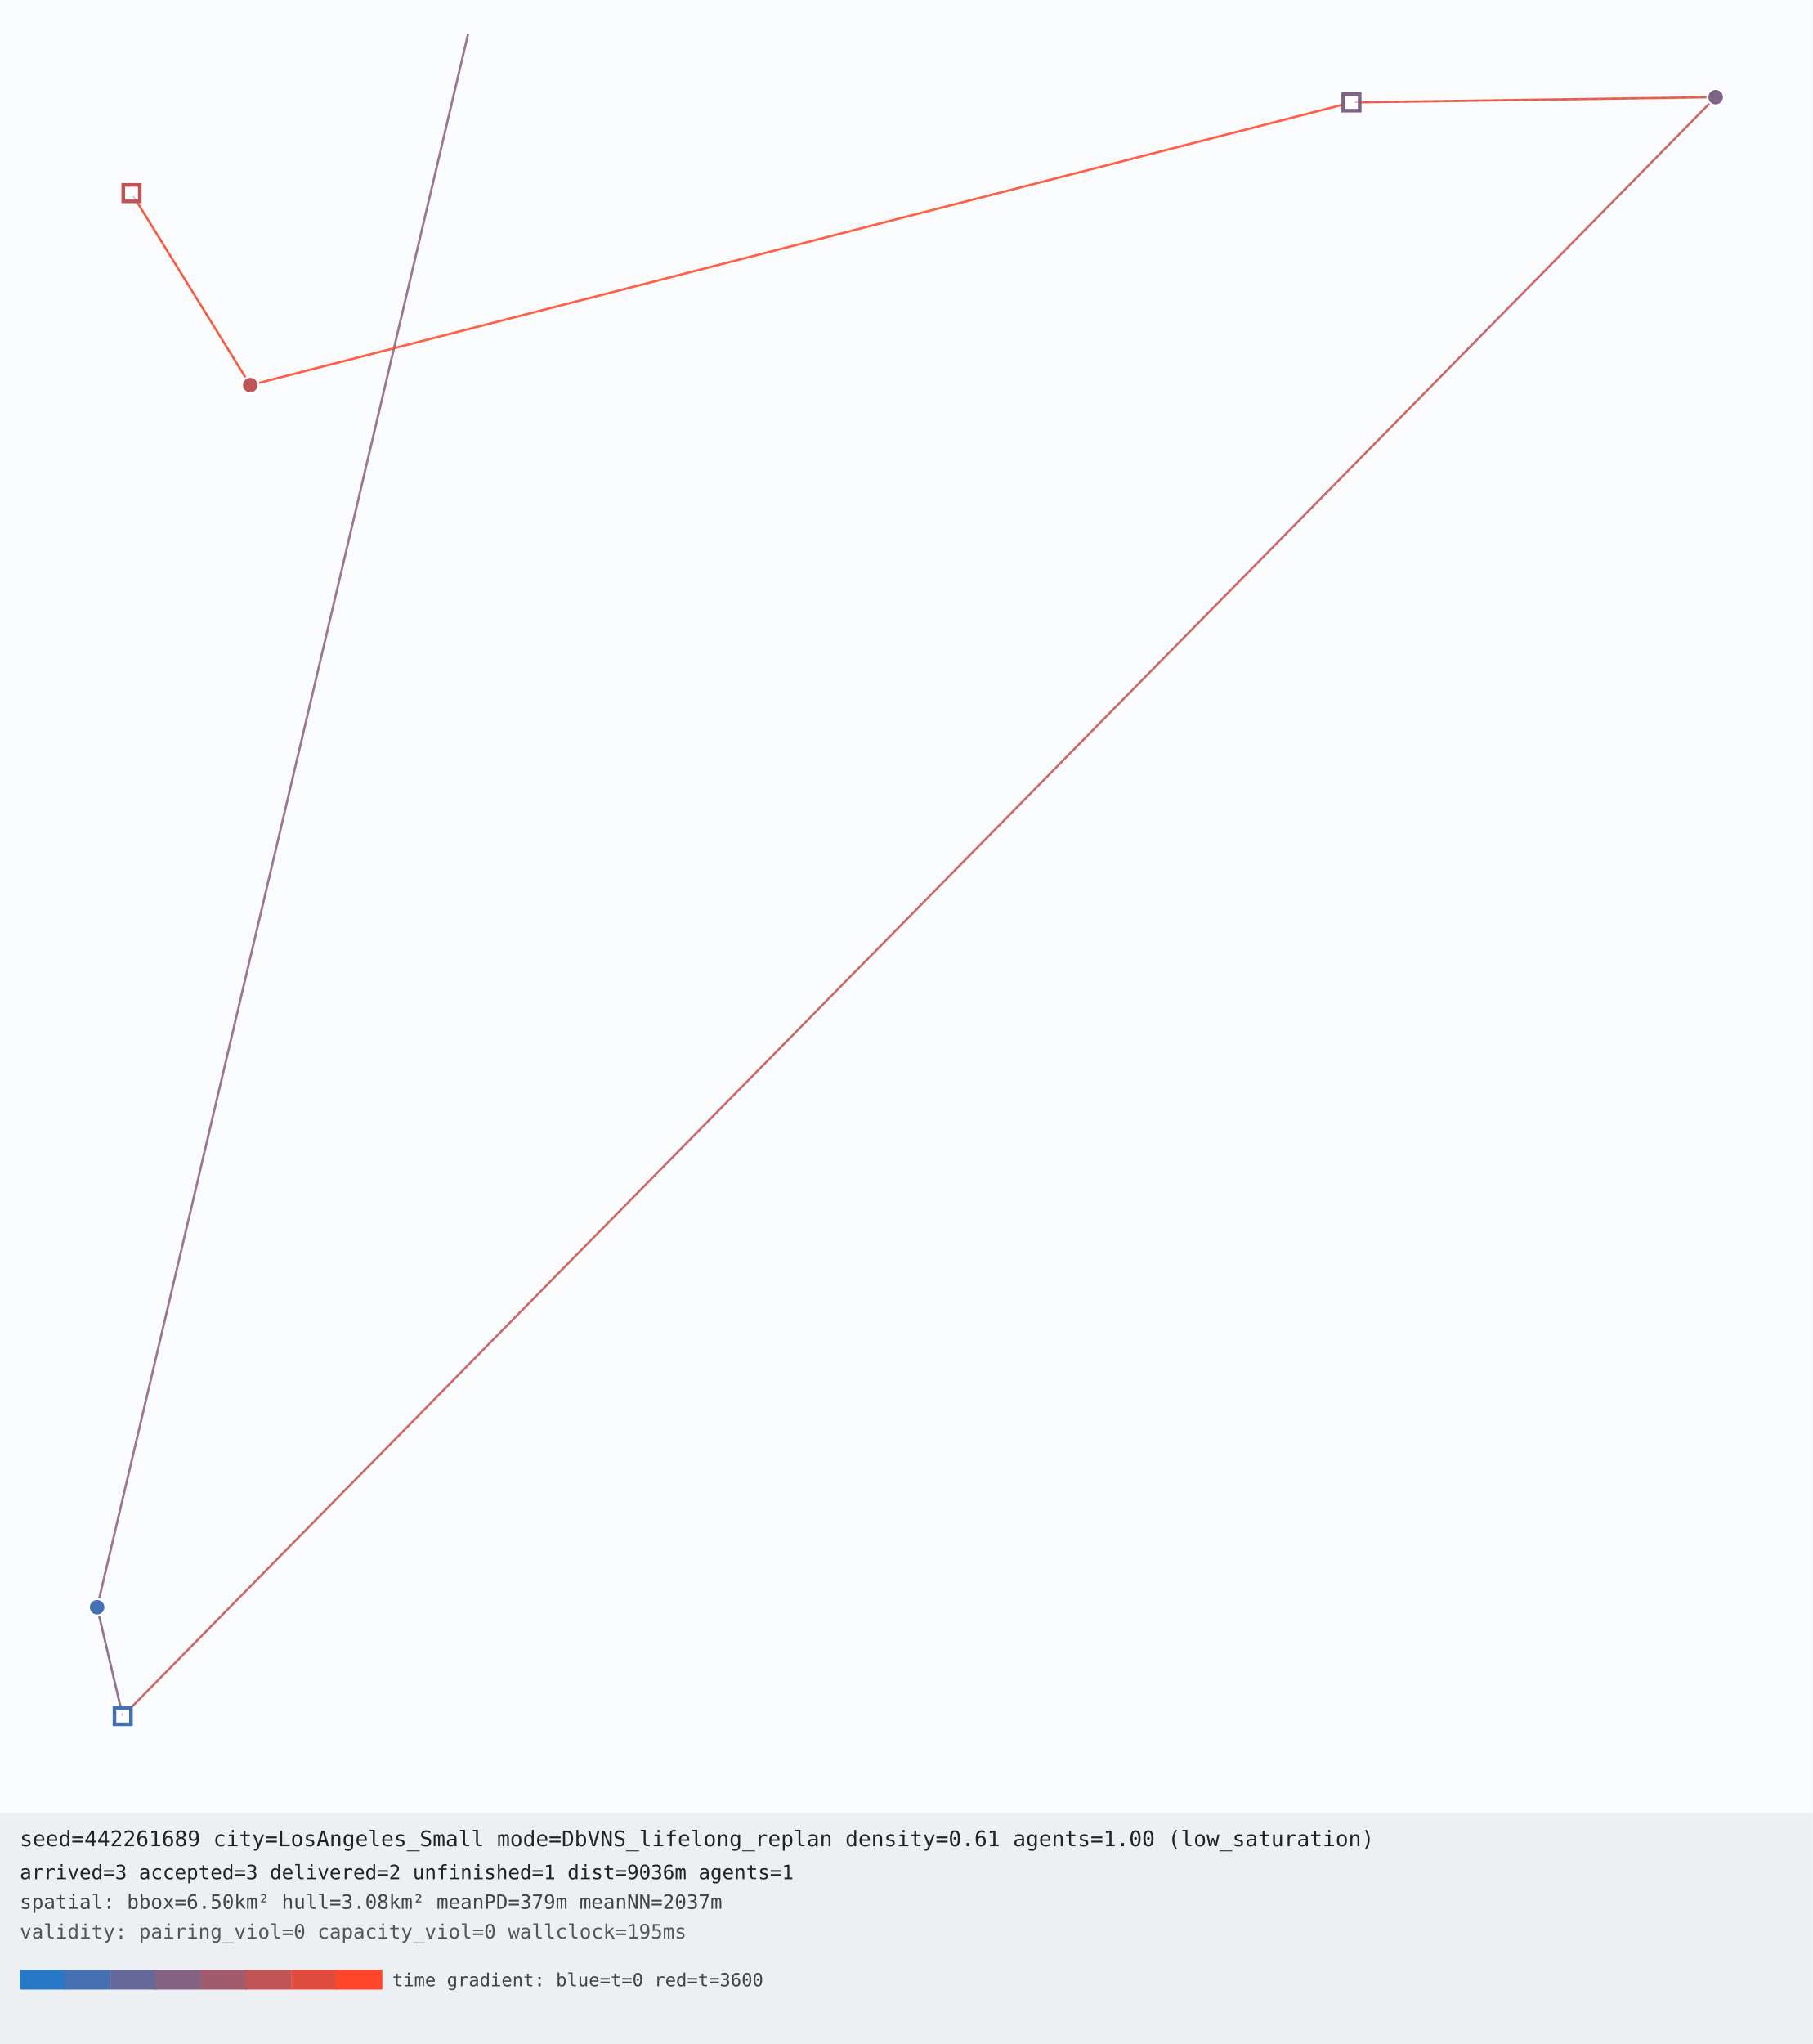
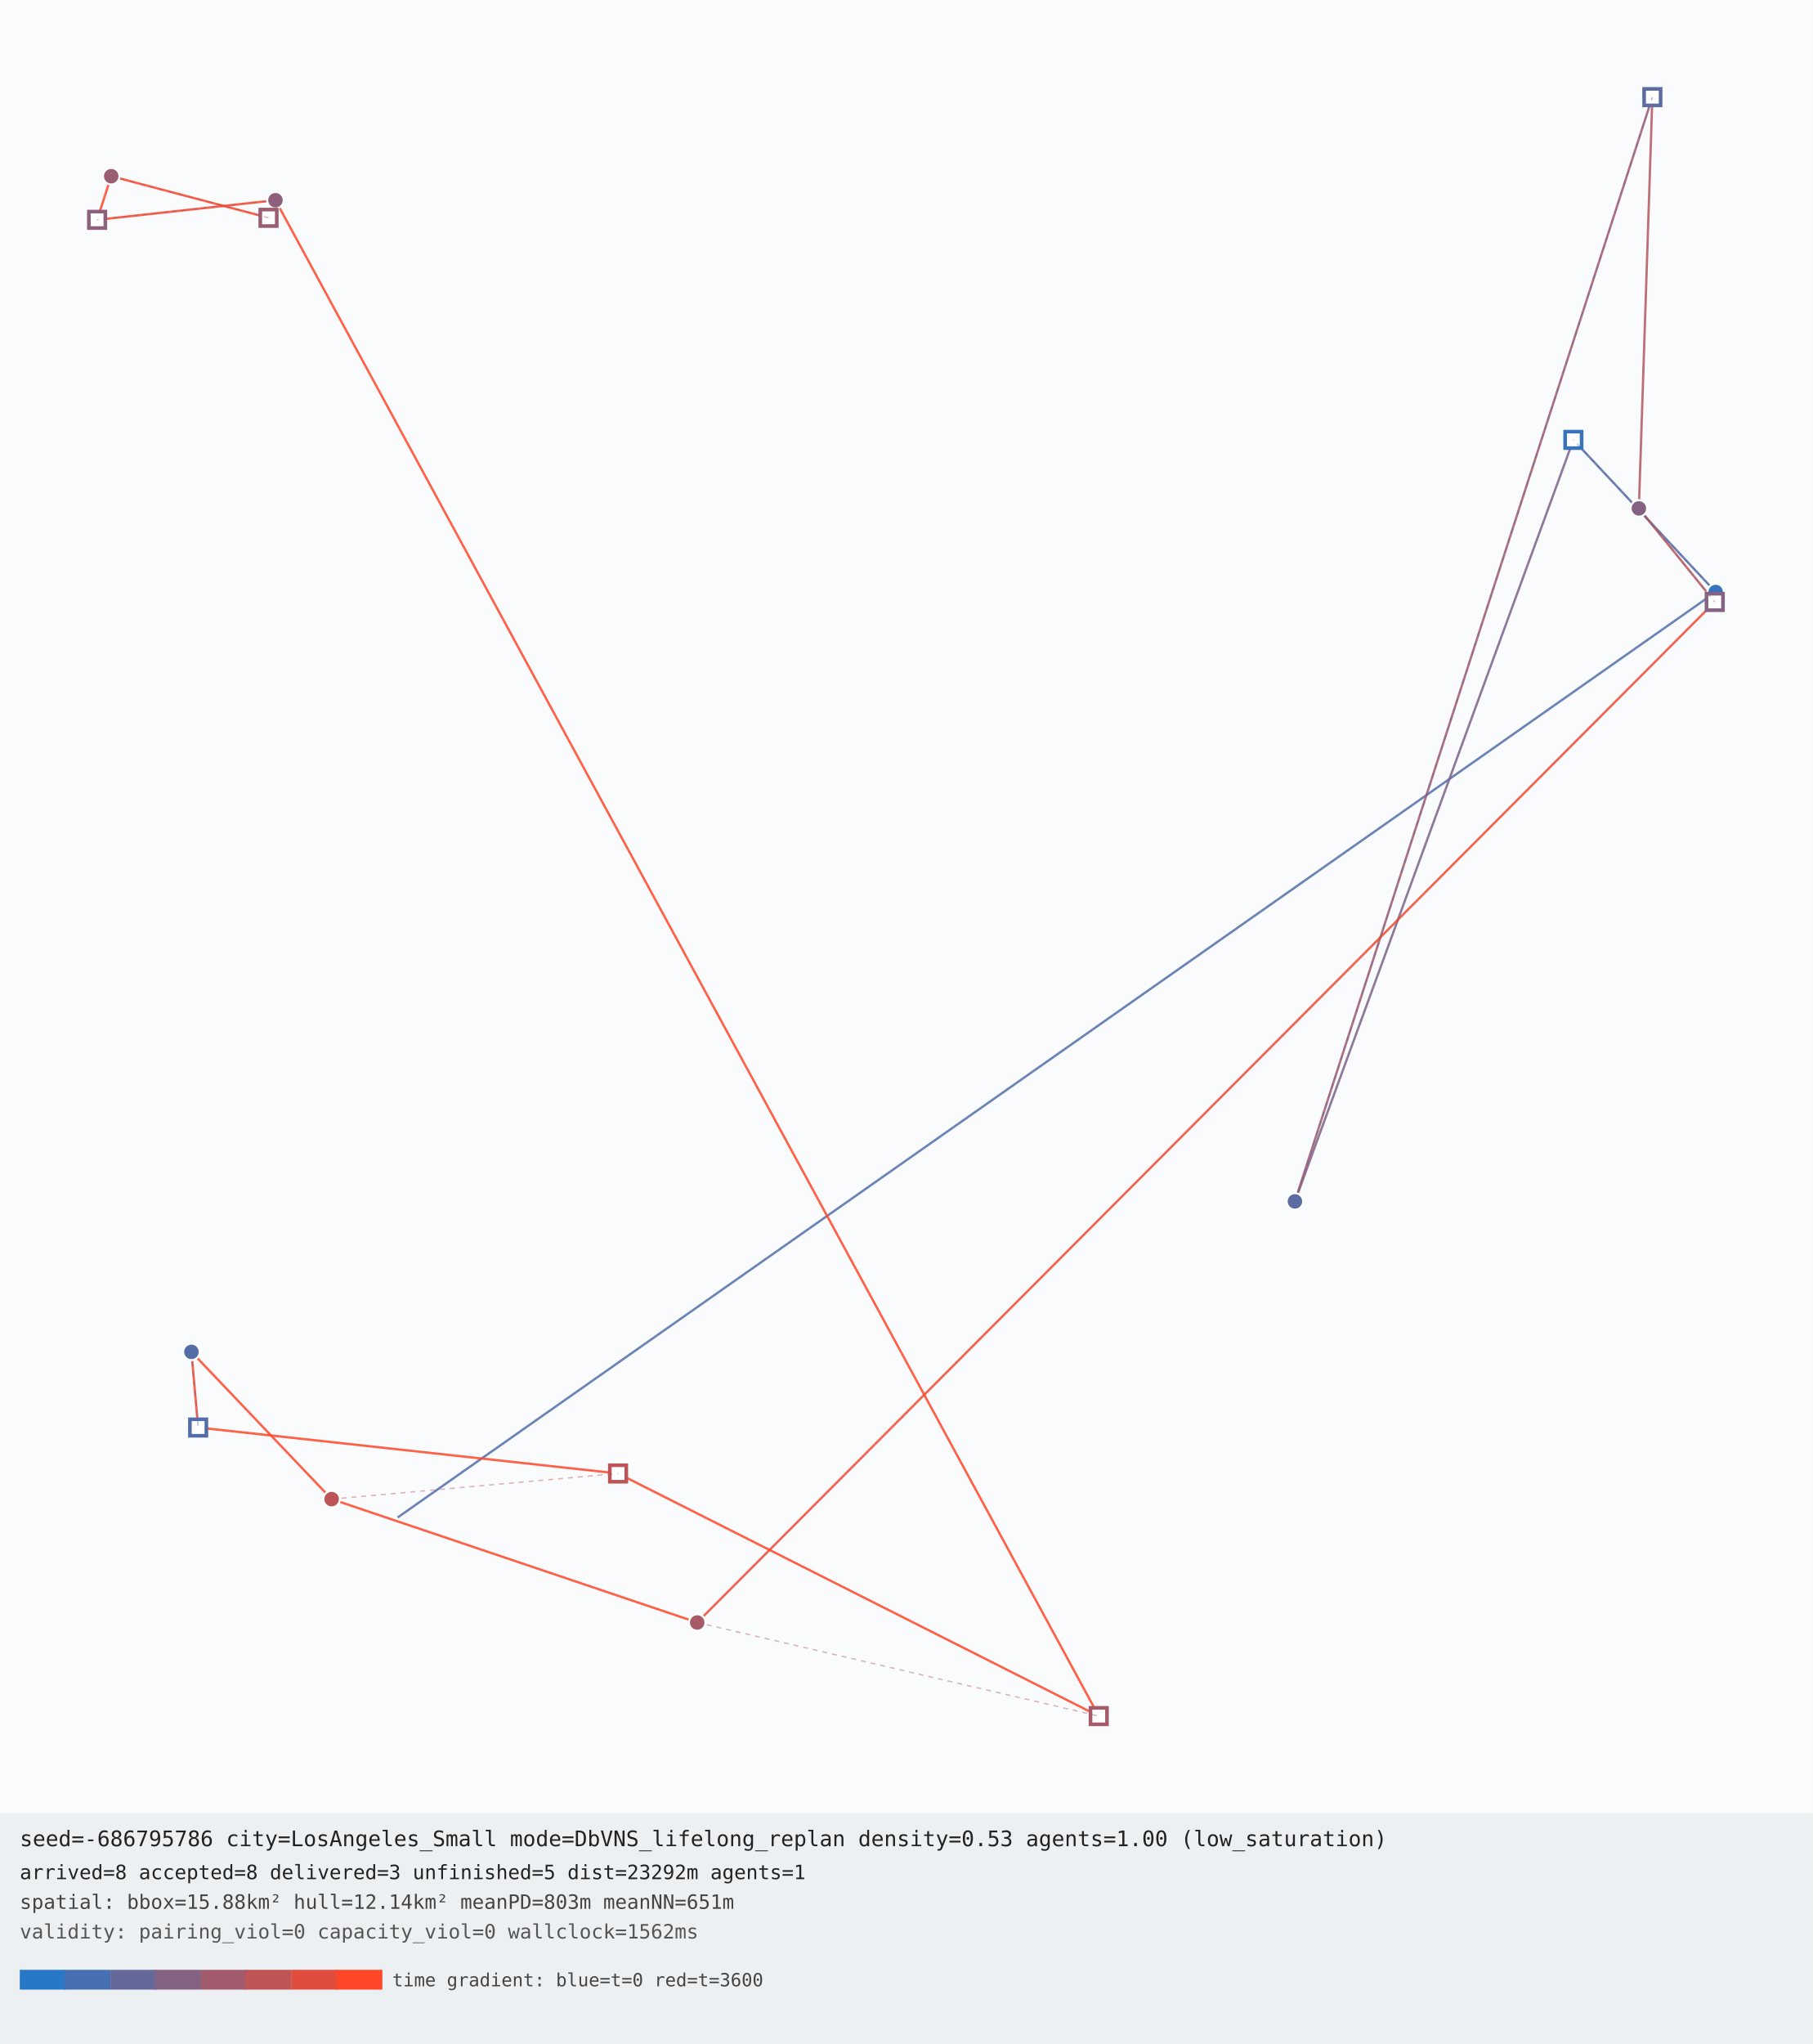
<svg xmlns="http://www.w3.org/2000/svg" width="1100" height="1240">
  <rect width="1100" height="1100" fill="#fafbfc" />
-   <line x1="284.045" y1="20.53" x2="58.929" y2="975.053" stroke="rgb(138,97,126)" stroke-width="1.4" opacity="0.85" />
-   <line x1="58.929" y1="975.053" x2="74.463" y2="1041.07" stroke="rgb(142,96,124)" stroke-width="1.4" opacity="0.85" />
-   <line x1="74.463" y1="1041.07" x2="1041.07" y2="58.929" stroke="rgb(193,84,85)" stroke-width="1.4" opacity="0.85" />
-   <line x1="1041.07" y1="58.929" x2="820.065" y2="62.141" stroke="rgb(244,72,47)" stroke-width="1.4" opacity="0.85" />
-   <line x1="820.065" y1="62.141" x2="151.851" y2="233.637" stroke="rgb(255,70,40)" stroke-width="1.4" opacity="0.85" />
-   <line x1="151.851" y1="233.637" x2="79.811" y2="117.163" stroke="rgb(255,70,40)" stroke-width="1.4" opacity="0.85" />
-   <circle cx="58.929" cy="975.053" r="5" fill="rgb(69,113,178)" stroke="white" stroke-width="1.2" />
-   <rect x="69.463" y="1036.07" width="10" height="10" fill="white" stroke="rgb(69,113,178)" stroke-width="2.2" />
-   <line x1="58.929" y1="975.053" x2="74.463" y2="1041.07" stroke="rgb(69,113,178)" stroke-width="0.8" stroke-dasharray="3,3" opacity="0.45" />
-   <circle cx="1041.07" cy="58.929" r="5" fill="rgb(127,99,134)" stroke="white" stroke-width="1.2" />
-   <rect x="815.065" y="57.141" width="10" height="10" fill="white" stroke="rgb(127,99,134)" stroke-width="2.2" />
-   <line x1="1041.07" y1="58.929" x2="820.065" y2="62.141" stroke="rgb(127,99,134)" stroke-width="0.8" stroke-dasharray="3,3" opacity="0.45" />
-   <circle cx="151.851" cy="233.637" r="5" fill="rgb(190,84,87)" stroke="white" stroke-width="1.2" />
-   <rect x="74.811" y="112.163" width="10" height="10" fill="white" stroke="rgb(190,84,87)" stroke-width="2.2" />
-   <line x1="151.851" y1="233.637" x2="79.811" y2="117.163" stroke="rgb(190,84,87)" stroke-width="0.8" stroke-dasharray="3,3" opacity="0.45" />
+   <line x1="241.297" y1="920.577" x2="1041.07" y2="359.167" stroke="rgb(82,110,168)" stroke-width="1.4" opacity="0.85" />
+   <line x1="1041.07" y1="359.167" x2="954.724" y2="266.857" stroke="rgb(93,107,160)" stroke-width="1.4" opacity="0.85" />
+   <line x1="954.724" y1="266.857" x2="785.76" y2="728.837" stroke="rgb(122,100,138)" stroke-width="1.4" opacity="0.85" />
+   <line x1="785.76" y1="728.837" x2="1002.65" y2="58.929" stroke="rgb(163,91,108)" stroke-width="1.4" opacity="0.85" />
+   <line x1="1002.65" y1="58.929" x2="994.464" y2="308.422" stroke="rgb(179,87,96)" stroke-width="1.4" opacity="0.85" />
+   <line x1="994.464" y1="308.422" x2="1040.51" y2="365.174" stroke="rgb(187,85,89)" stroke-width="1.4" opacity="0.85" />
+   <line x1="1040.51" y1="365.174" x2="423.067" y2="984.294" stroke="rgb(241,73,49)" stroke-width="1.4" opacity="0.85" />
+   <line x1="423.067" y1="984.294" x2="201.226" y2="909.443" stroke="rgb(255,70,40)" stroke-width="1.4" opacity="0.85" />
+   <line x1="201.226" y1="909.443" x2="116.161" y2="820.127" stroke="rgb(255,70,40)" stroke-width="1.4" opacity="0.85" />
+   <line x1="116.161" y1="820.127" x2="120.232" y2="866.005" stroke="rgb(255,70,40)" stroke-width="1.4" opacity="0.85" />
+   <line x1="120.232" y1="866.005" x2="375.043" y2="893.892" stroke="rgb(255,70,40)" stroke-width="1.4" opacity="0.85" />
+   <line x1="375.043" y1="893.892" x2="666.718" y2="1041.07" stroke="rgb(255,70,40)" stroke-width="1.4" opacity="0.85" />
+   <line x1="666.718" y1="1041.07" x2="167.141" y2="121.467" stroke="rgb(255,70,40)" stroke-width="1.4" opacity="0.85" />
+   <line x1="167.141" y1="121.467" x2="58.929" y2="133.351" stroke="rgb(255,70,40)" stroke-width="1.4" opacity="0.85" />
+   <line x1="58.929" y1="133.351" x2="67.49" y2="106.888" stroke="rgb(255,70,40)" stroke-width="1.4" opacity="0.85" />
+   <line x1="67.49" y1="106.888" x2="162.943" y2="132.132" stroke="rgb(255,70,40)" stroke-width="1.4" opacity="0.85" />
+   <circle cx="1041.07" cy="359.167" r="5" fill="rgb(57,115,187)" stroke="white" stroke-width="1.2" />
+   <rect x="949.724" y="261.857" width="10" height="10" fill="white" stroke="rgb(57,115,187)" stroke-width="2.2" />
+   <line x1="1041.07" y1="359.167" x2="954.724" y2="266.857" stroke="rgb(57,115,187)" stroke-width="0.8" stroke-dasharray="3,3" opacity="0.45" />
+   <circle cx="785.76" cy="728.837" r="5" fill="rgb(92,107,161)" stroke="white" stroke-width="1.2" />
+   <rect x="997.649" y="53.929" width="10" height="10" fill="white" stroke="rgb(92,107,161)" stroke-width="2.2" />
+   <line x1="785.76" y1="728.837" x2="1002.65" y2="58.929" stroke="rgb(92,107,161)" stroke-width="0.8" stroke-dasharray="3,3" opacity="0.45" />
+   <circle cx="994.464" cy="308.422" r="5" fill="rgb(131,98,131)" stroke="white" stroke-width="1.2" />
+   <rect x="1035.51" y="360.174" width="10" height="10" fill="white" stroke="rgb(131,98,131)" stroke-width="2.2" />
+   <line x1="994.464" y1="308.422" x2="1040.51" y2="365.174" stroke="rgb(131,98,131)" stroke-width="0.8" stroke-dasharray="3,3" opacity="0.45" />
+   <circle cx="116.161" cy="820.127" r="5" fill="rgb(84,109,166)" stroke="white" stroke-width="1.2" />
+   <rect x="115.232" y="861.005" width="10" height="10" fill="white" stroke="rgb(84,109,166)" stroke-width="2.2" />
+   <line x1="116.161" y1="820.127" x2="120.232" y2="866.005" stroke="rgb(84,109,166)" stroke-width="0.8" stroke-dasharray="3,3" opacity="0.45" />
+   <circle cx="167.141" cy="121.467" r="5" fill="rgb(142,96,123)" stroke="white" stroke-width="1.2" />
+   <rect x="53.929" y="128.351" width="10" height="10" fill="white" stroke="rgb(142,96,123)" stroke-width="2.2" />
+   <line x1="167.141" y1="121.467" x2="58.929" y2="133.351" stroke="rgb(142,96,123)" stroke-width="0.8" stroke-dasharray="3,3" opacity="0.45" />
+   <circle cx="67.49" cy="106.888" r="5" fill="rgb(155,93,114)" stroke="white" stroke-width="1.2" />
+   <rect x="157.943" y="127.132" width="10" height="10" fill="white" stroke="rgb(155,93,114)" stroke-width="2.2" />
+   <line x1="67.49" y1="106.888" x2="162.943" y2="132.132" stroke="rgb(155,93,114)" stroke-width="0.8" stroke-dasharray="3,3" opacity="0.45" />
+   <circle cx="423.067" cy="984.294" r="5" fill="rgb(167,90,104)" stroke="white" stroke-width="1.2" />
+   <rect x="661.718" y="1036.07" width="10" height="10" fill="white" stroke="rgb(167,90,104)" stroke-width="2.2" />
+   <line x1="423.067" y1="984.294" x2="666.718" y2="1041.07" stroke="rgb(167,90,104)" stroke-width="0.8" stroke-dasharray="3,3" opacity="0.45" />
+   <circle cx="201.226" cy="909.443" r="5" fill="rgb(189,85,88)" stroke="white" stroke-width="1.2" />
+   <rect x="370.043" y="888.892" width="10" height="10" fill="white" stroke="rgb(189,85,88)" stroke-width="2.2" />
+   <line x1="201.226" y1="909.443" x2="375.043" y2="893.892" stroke="rgb(189,85,88)" stroke-width="0.8" stroke-dasharray="3,3" opacity="0.45" />
  <rect y="1100" width="1100" height="140" fill="#edf0f3" />
-   <text x="12" y="1120" font-family="monospace" font-size="13" fill="#222">seed=442261689  city=LosAngeles_Small  mode=DbVNS_lifelong_replan  density=0.61  agents=1.00  (low_saturation)</text>
-   <text x="12" y="1140" font-family="monospace" font-size="12" fill="#222">arrived=3 accepted=3 delivered=2 unfinished=1 dist=9036m agents=1</text>
-   <text x="12" y="1158" font-family="monospace" font-size="12" fill="#444">spatial: bbox=6.50km² hull=3.08km² meanPD=379m meanNN=2037m</text>
-   <text x="12" y="1176" font-family="monospace" font-size="12" fill="#555">validity: pairing_viol=0 capacity_viol=0 wallclock=195ms</text>
+   <text x="12" y="1120" font-family="monospace" font-size="13" fill="#222">seed=-686795786  city=LosAngeles_Small  mode=DbVNS_lifelong_replan  density=0.53  agents=1.00  (low_saturation)</text>
+   <text x="12" y="1140" font-family="monospace" font-size="12" fill="#222">arrived=8 accepted=8 delivered=3 unfinished=5 dist=23292m agents=1</text>
+   <text x="12" y="1158" font-family="monospace" font-size="12" fill="#444">spatial: bbox=15.88km² hull=12.14km² meanPD=803m meanNN=651m</text>
+   <text x="12" y="1176" font-family="monospace" font-size="12" fill="#555">validity: pairing_viol=0 capacity_viol=0 wallclock=1562ms</text>
  <rect x="12" y="1195" width="28" height="12" fill="rgb(40,120,200)" />
  <rect x="39" y="1195" width="28" height="12" fill="rgb(70,112,177)" />
  <rect x="67" y="1195" width="28" height="12" fill="rgb(101,105,154)" />
  <rect x="94" y="1195" width="28" height="12" fill="rgb(132,98,131)" />
  <rect x="122" y="1195" width="28" height="12" fill="rgb(162,91,108)" />
  <rect x="149" y="1195" width="28" height="12" fill="rgb(193,84,85)" />
  <rect x="177" y="1195" width="28" height="12" fill="rgb(224,77,62)" />
  <rect x="204" y="1195" width="28" height="12" fill="rgb(255,70,40)" />
  <text x="238" y="1205" font-family="monospace" font-size="11" fill="#444">time gradient: blue=t=0  red=t=3600</text>
</svg>
